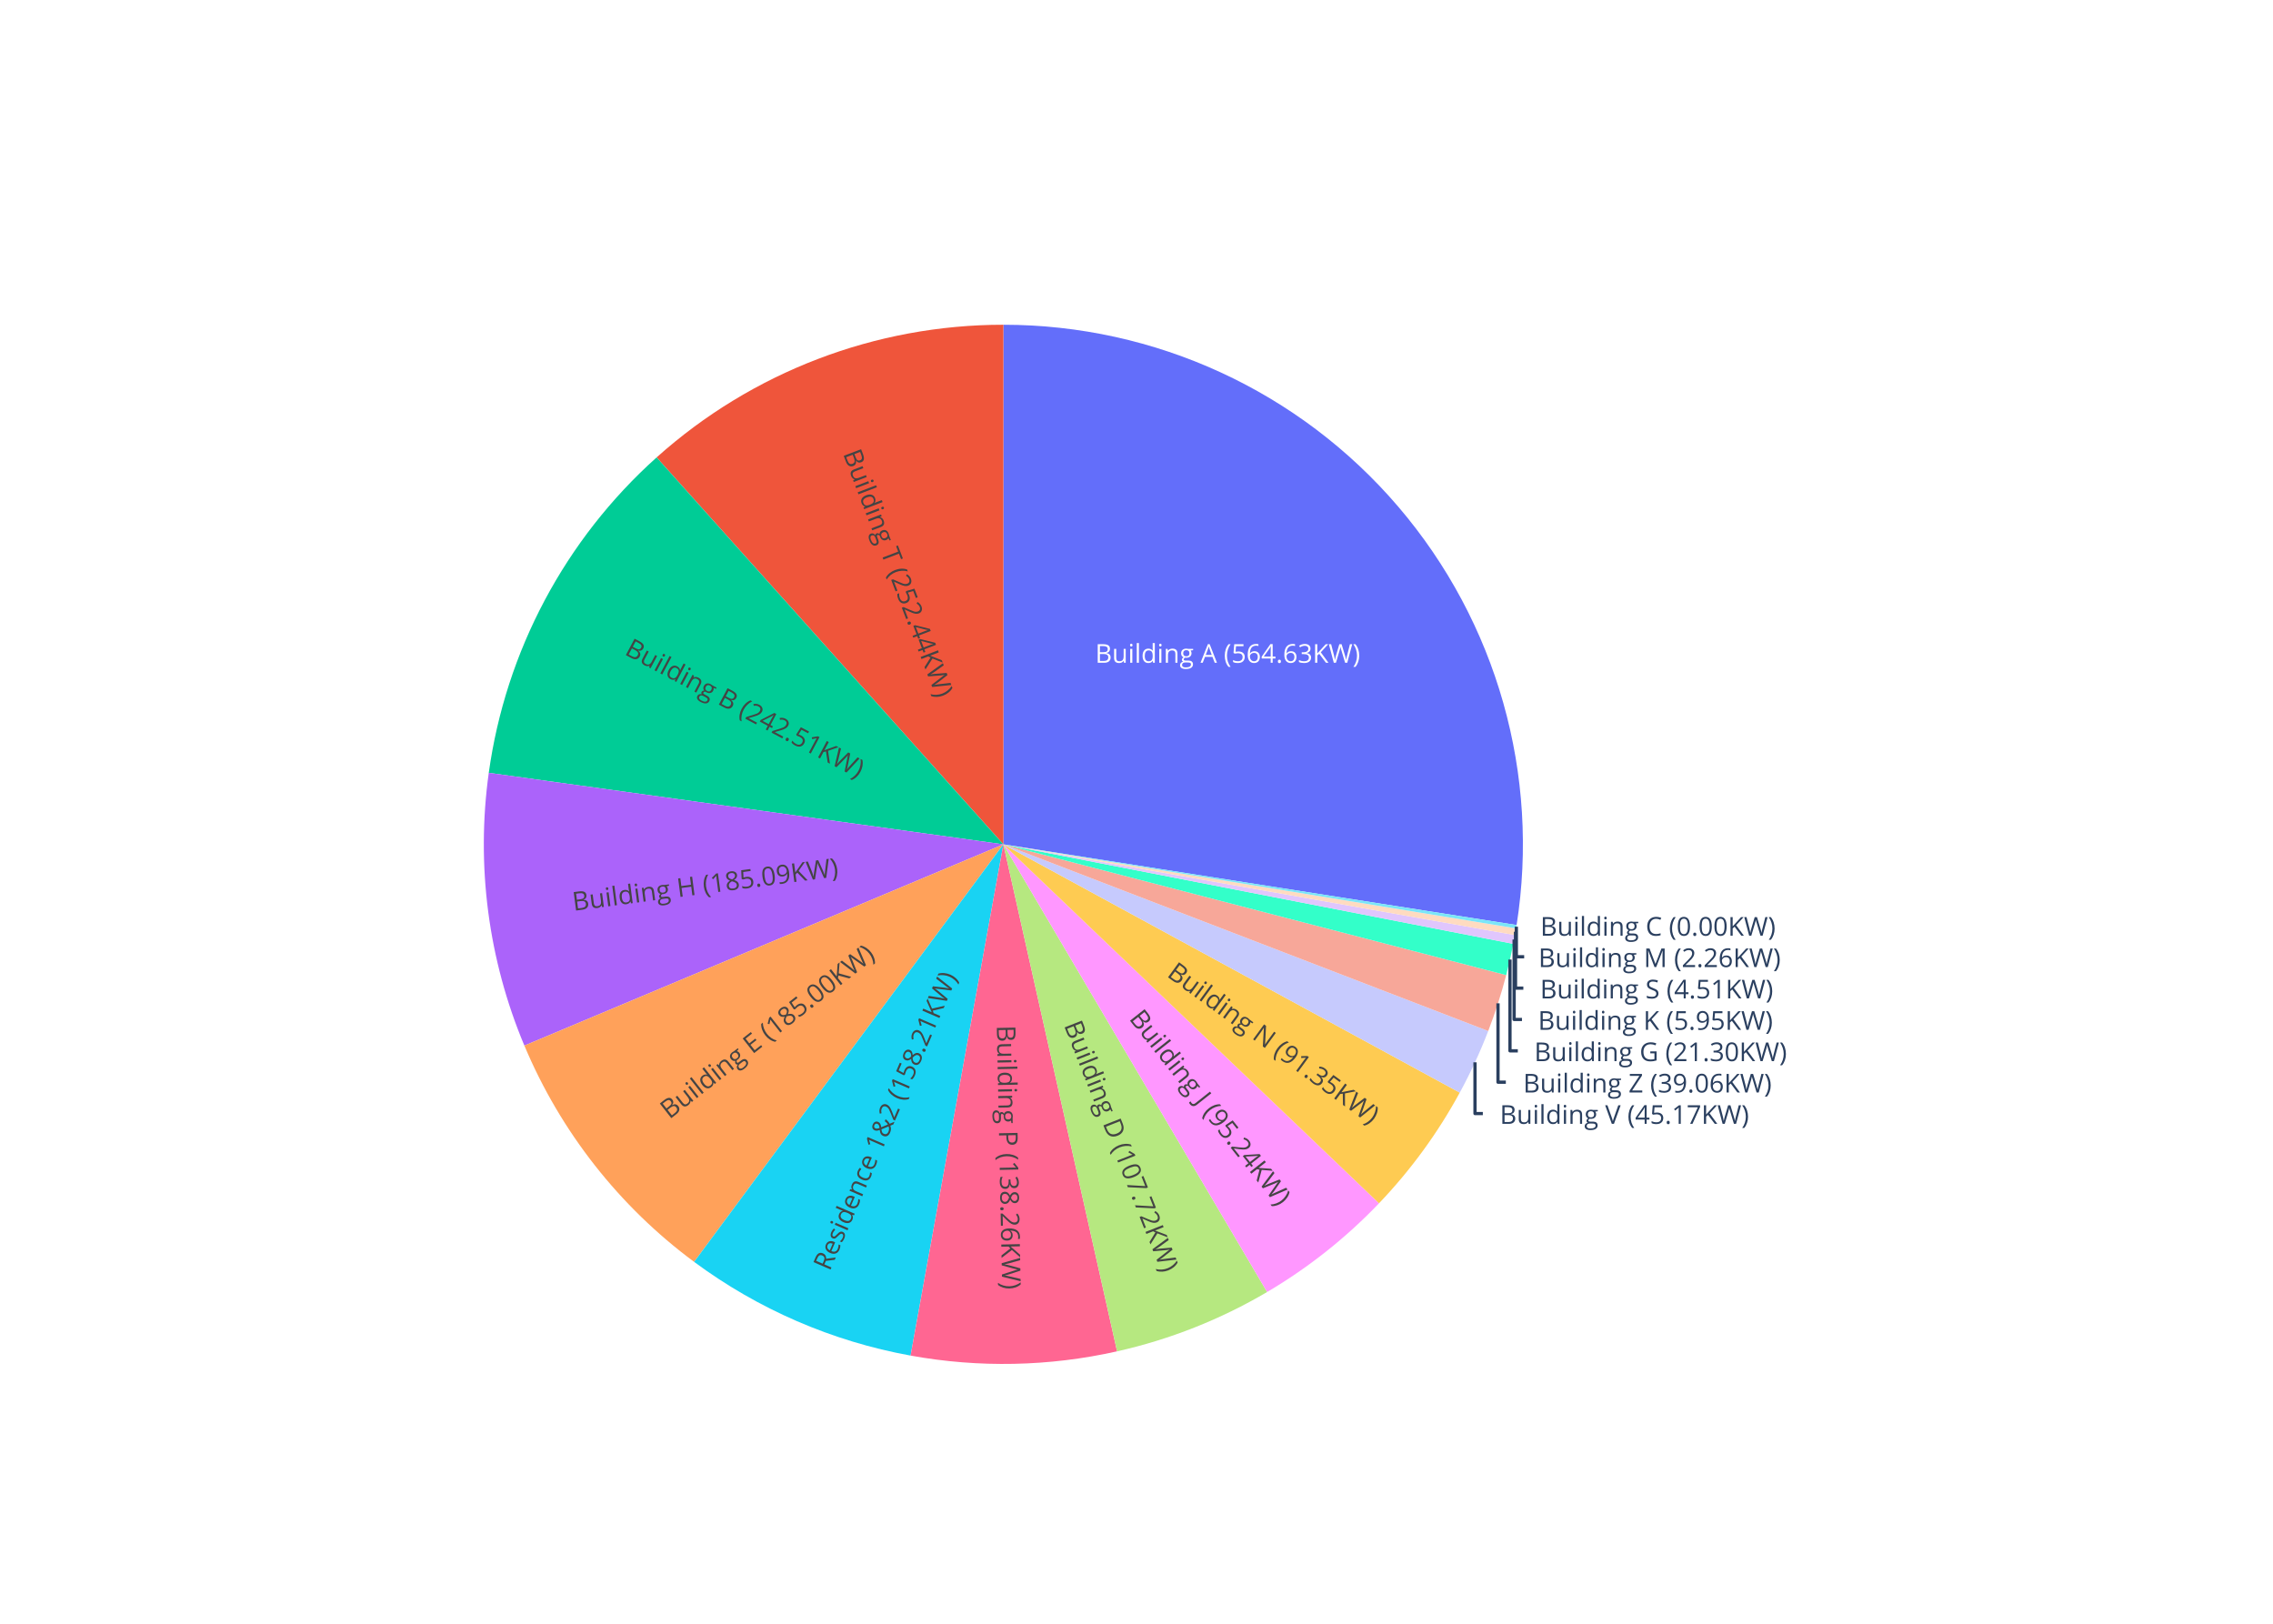
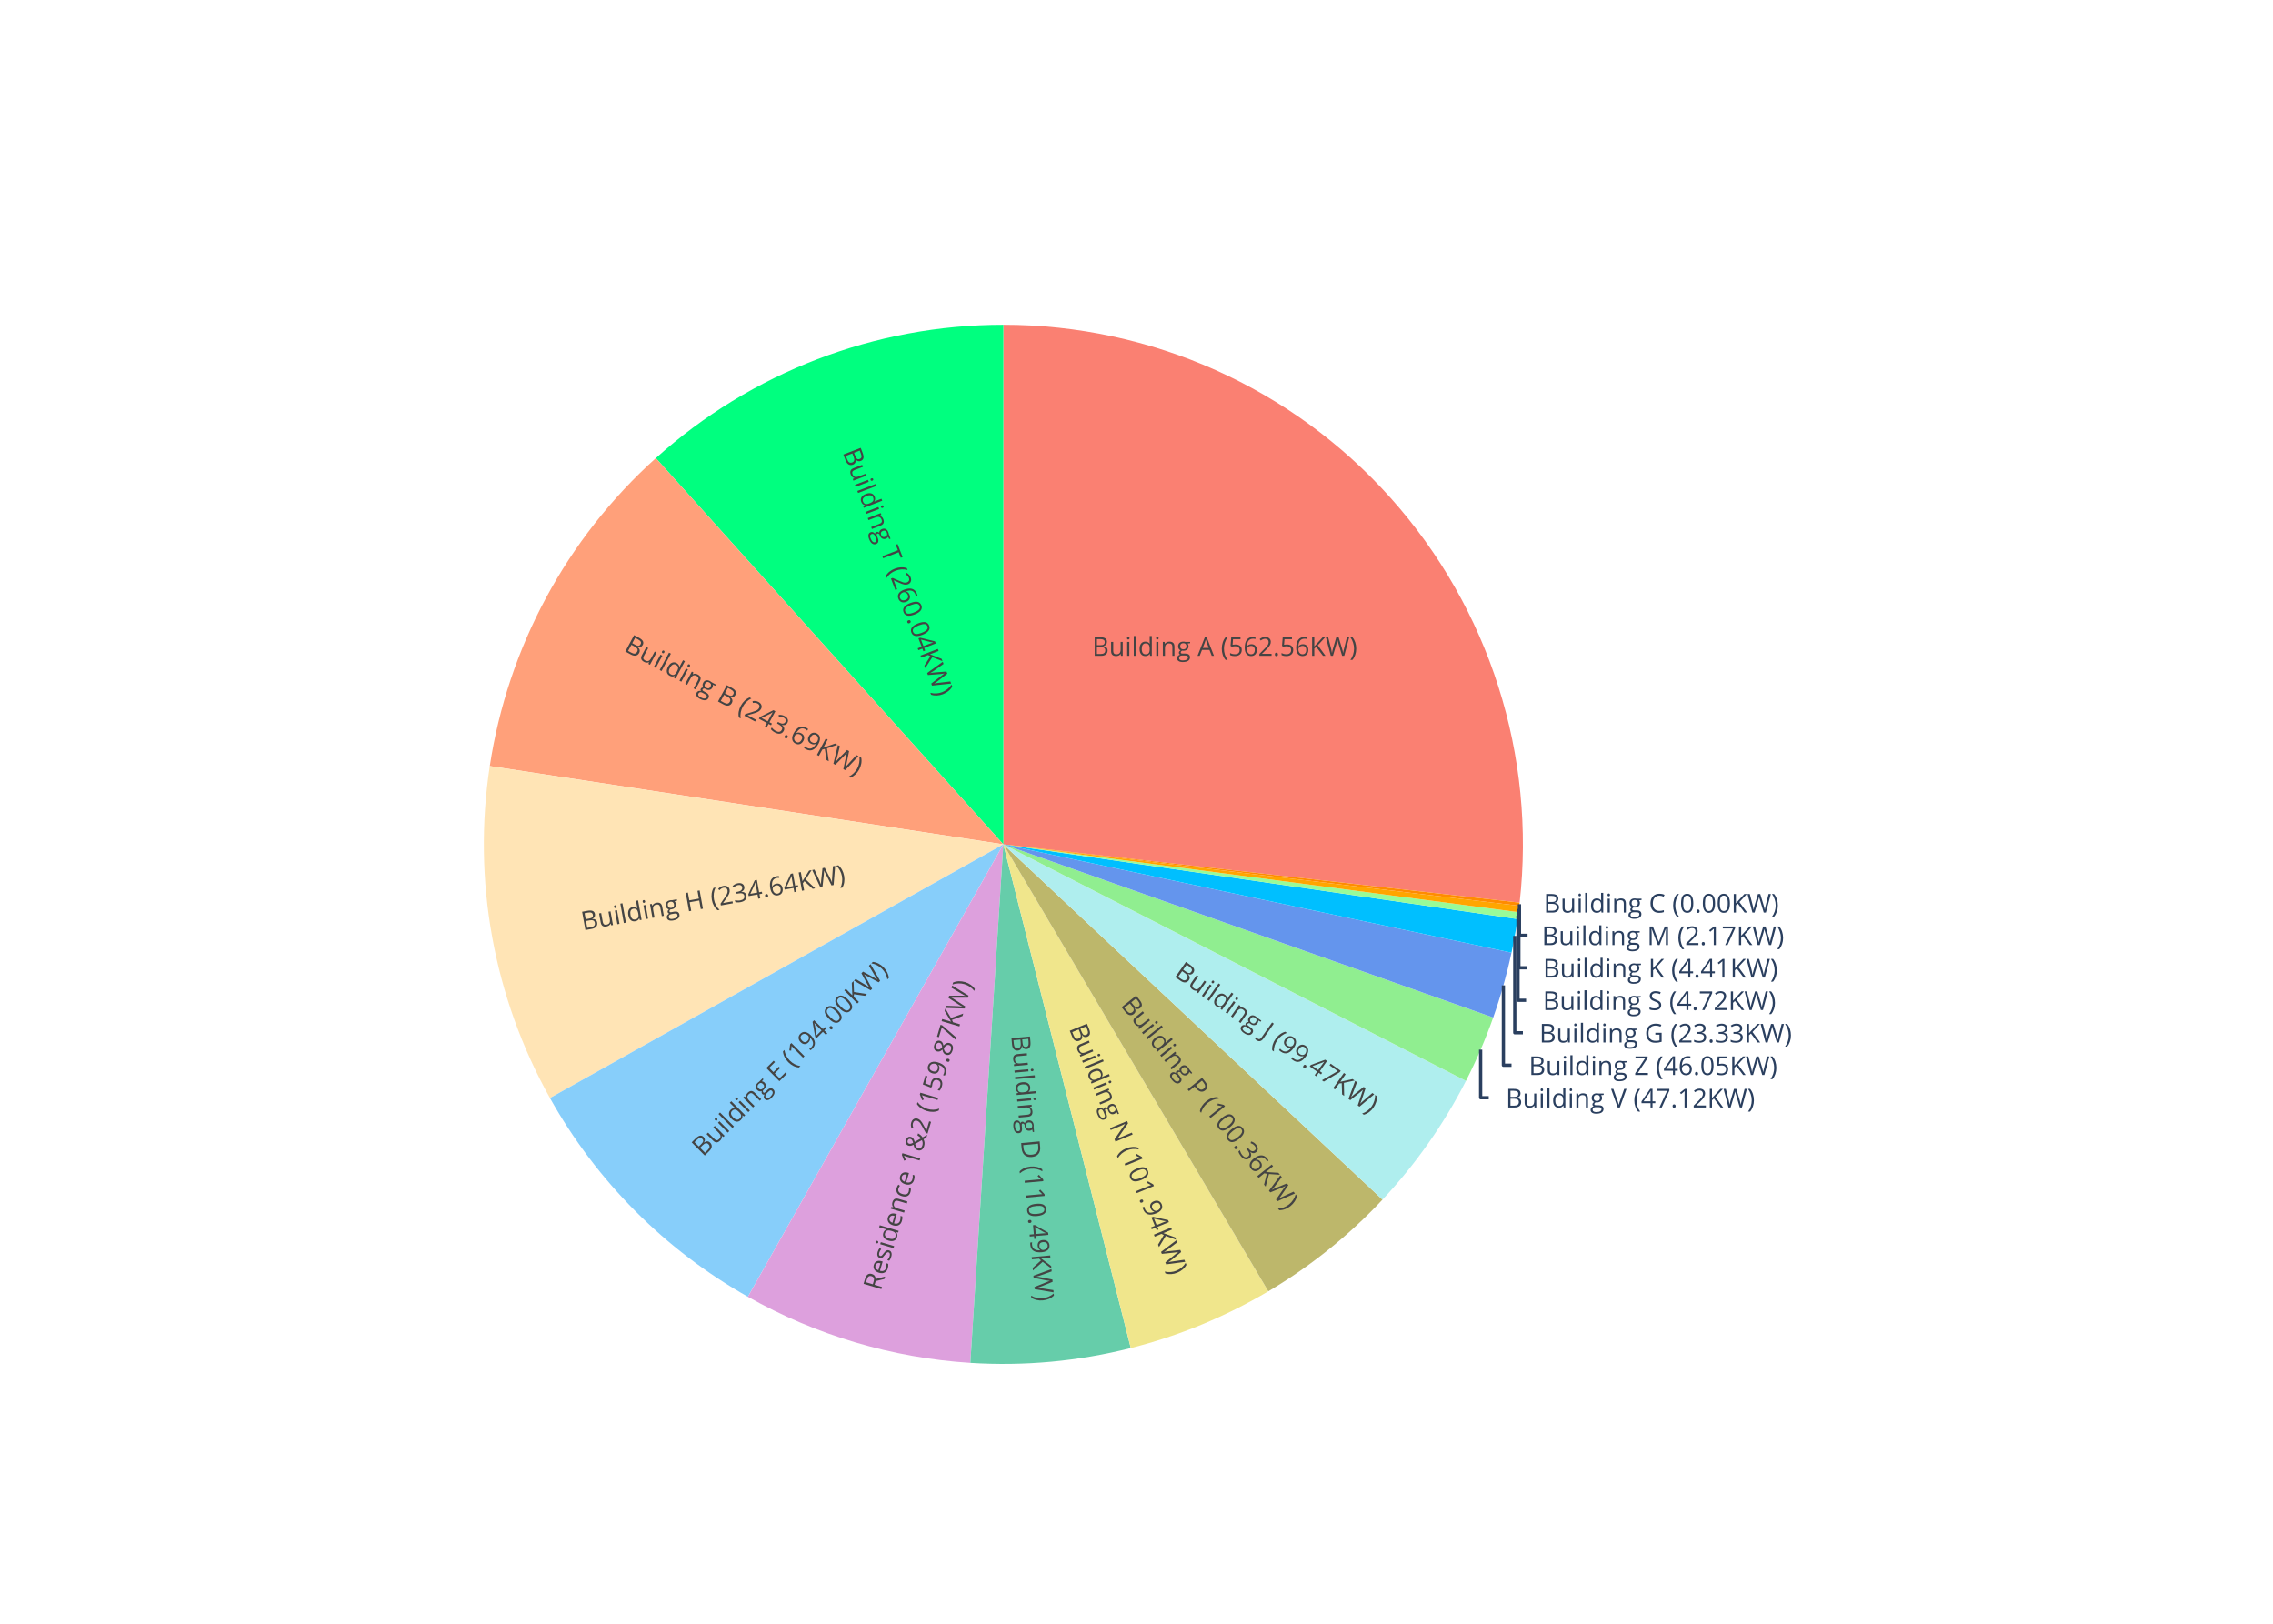
<svg xmlns="http://www.w3.org/2000/svg" class="main-svg" width="700" height="500" viewBox="0 0 700 500">
  <rect x="0" y="0" width="700" height="500" style="fill: rgb(255, 255, 255); fill-opacity: 1;" />
-   <defs id="defs-1fb244">
+   <defs id="defs-227333">
    <g class="clips" />
    <g class="gradients" />
  </defs>
  <g class="bglayer" />
  <g class="layer-below">
    <g class="imagelayer" />
    <g class="shapelayer" />
  </g>
  <g class="cartesianlayer" />
  <g class="polarlayer" />
  <g class="ternarylayer" />
  <g class="geolayer" />
  <g class="funnelarealayer" />
  <g class="pielayer">
    <g class="trace" stroke-linejoin="round" style="opacity: 1;">
      <g class="slice">
-         <path class="surface" d="M309,260l0,-160a160,160 0 0 1 158.059,184.843Z" style="pointer-events: all; stroke-width: 0; fill: rgb(99, 110, 250); fill-opacity: 1; stroke: rgb(68, 68, 68); stroke-opacity: 1;" />
+         <path class="surface" d="M309,260l0,-160a160,160 0 0 1 158.99,177.953Z" style="pointer-events: all; stroke-width: 0; fill: rgb(250, 128, 114); fill-opacity: 1; stroke: rgb(68, 68, 68); stroke-opacity: 1;" />
        <g class="slicetext">
-           <text data-notex="1" class="slicetext" transform="translate(378.0921,200.9194)translate(0,3.171875)" text-anchor="middle" x="0" y="0" style="font-family: 'Open Sans', verdana, arial, sans-serif; font-size: 8px; fill: rgb(255, 255, 255); fill-opacity: 1; white-space: pre;">Building A (564.63KW)</text>
+           <text data-notex="1" class="slicetext" transform="translate(377.3474,198.9359)translate(-0.1796875,3)" text-anchor="middle" x="0" y="0" style="font-family: 'Open Sans', verdana, arial, sans-serif; font-size: 8px; fill: rgb(68, 68, 68); fill-opacity: 1; white-space: pre;">Building A (562.56KW)</text>
        </g>
      </g>
      <g class="slice">
-         <path class="surface" d="M309,260l-106.788,-119.149a160,160 0 0 1 106.788,-40.851Z" style="pointer-events: all; stroke-width: 0; fill: rgb(239, 85, 59); fill-opacity: 1; stroke: rgb(68, 68, 68); stroke-opacity: 1;" />
+         <path class="surface" d="M309,260l-107.034,-118.927a160,160 0 0 1 107.034,-41.073Z" style="pointer-events: all; stroke-width: 0; fill: rgb(0, 255, 127); fill-opacity: 1; stroke: rgb(68, 68, 68); stroke-opacity: 1;" />
        <g class="slicetext">
-           <text data-notex="1" class="slicetext" transform="translate(276.9946,176.336)rotate(69.06578)translate(-0.0078125,3.171875)" text-anchor="middle" x="0" y="0" style="font-family: 'Open Sans', verdana, arial, sans-serif; font-size: 8px; fill: rgb(68, 68, 68); fill-opacity: 1; white-space: pre;">Building T (252.44KW)</text>
+           <text data-notex="1" class="slicetext" transform="translate(276.8244,176.1515)rotate(69.00646)translate(-0.1953125,3)" text-anchor="middle" x="0" y="0" style="font-family: 'Open Sans', verdana, arial, sans-serif; font-size: 8px; fill: rgb(68, 68, 68); fill-opacity: 1; white-space: pre;">Building T (260.04KW)</text>
        </g>
      </g>
      <g class="slice">
-         <path class="surface" d="M309,260l-158.478,-22.019a160,160 0 0 1 51.69,-97.13Z" style="pointer-events: all; stroke-width: 0; fill: rgb(0, 204, 150); fill-opacity: 1; stroke: rgb(68, 68, 68); stroke-opacity: 1;" />
+         <path class="surface" d="M309,260l-158.173,-24.107a160,160 0 0 1 51.139,-94.82Z" style="pointer-events: all; stroke-width: 0; fill: rgb(255, 160, 122); fill-opacity: 1; stroke: rgb(68, 68, 68); stroke-opacity: 1;" />
        <g class="slicetext">
-           <text data-notex="1" class="slicetext" transform="translate(229.6353,217.7641)rotate(28.0208)translate(-0.0078125,3.171875)" text-anchor="middle" x="0" y="0" style="font-family: 'Open Sans', verdana, arial, sans-serif; font-size: 8px; fill: rgb(68, 68, 68); fill-opacity: 1; white-space: pre;">Building B (242.51KW)</text>
+           <text data-notex="1" class="slicetext" transform="translate(229.4441,217.0931)rotate(28.33934)translate(-0.1875,3)" text-anchor="middle" x="0" y="0" style="font-family: 'Open Sans', verdana, arial, sans-serif; font-size: 8px; fill: rgb(68, 68, 68); fill-opacity: 1; white-space: pre;">Building B (243.69KW)</text>
        </g>
      </g>
      <g class="slice">
-         <path class="surface" d="M309,260l-147.511,61.972a160,160 0 0 1 -10.967,-83.991Z" style="pointer-events: all; stroke-width: 0; fill: rgb(171, 99, 250); fill-opacity: 1; stroke: rgb(68, 68, 68); stroke-opacity: 1;" />
+         <path class="surface" d="M309,260l-139.64,78.107a160,160 0 0 1 -18.533,-102.214Z" style="pointer-events: all; stroke-width: 0; fill: rgb(255, 228, 181); fill-opacity: 1; stroke: rgb(68, 68, 68); stroke-opacity: 1;" />
        <g class="slicetext">
-           <text data-notex="1" class="slicetext" transform="translate(217.1279,271.9957)rotate(-7.439014)translate(-0.0078125,3.171875)" text-anchor="middle" x="0" y="0" style="font-family: 'Open Sans', verdana, arial, sans-serif; font-size: 8px; fill: rgb(68, 68, 68); fill-opacity: 1; white-space: pre;">Building H (185.09KW)</text>
+           <text data-notex="1" class="slicetext" transform="translate(219.7403,276.1845)rotate(-10.27718)translate(-0.1875,3)" text-anchor="middle" x="0" y="0" style="font-family: 'Open Sans', verdana, arial, sans-serif; font-size: 8px; fill: rgb(68, 68, 68); fill-opacity: 1; white-space: pre;">Building H (234.64KW)</text>
        </g>
      </g>
      <g class="slice">
-         <path class="surface" d="M309,260l-95.236,128.569a160,160 0 0 1 -52.275,-66.598Z" style="pointer-events: all; stroke-width: 0; fill: rgb(255, 161, 90); fill-opacity: 1; stroke: rgb(68, 68, 68); stroke-opacity: 1;" />
+         <path class="surface" d="M309,260l-78.68,139.318a160,160 0 0 1 -60.96,-61.211Z" style="pointer-events: all; stroke-width: 0; fill: rgb(135, 206, 250); fill-opacity: 1; stroke: rgb(68, 68, 68); stroke-opacity: 1;" />
        <g class="slicetext">
-           <text data-notex="1" class="slicetext" transform="translate(236.0283,317.2782)rotate(-38.12966)translate(0,3.171875)" text-anchor="middle" x="0" y="0" style="font-family: 'Open Sans', verdana, arial, sans-serif; font-size: 8px; fill: rgb(68, 68, 68); fill-opacity: 1; white-space: pre;">Building E (185.00KW)</text>
+           <text data-notex="1" class="slicetext" transform="translate(243.2014,325.5285)rotate(-44.88213)translate(-0.1796875,3)" text-anchor="middle" x="0" y="0" style="font-family: 'Open Sans', verdana, arial, sans-serif; font-size: 8px; fill: rgb(68, 68, 68); fill-opacity: 1; white-space: pre;">Building E (194.00KW)</text>
        </g>
      </g>
      <g class="slice">
-         <path class="surface" d="M309,260l-28.578,157.427a160,160 0 0 1 -66.659,-28.858Z" style="pointer-events: all; stroke-width: 0; fill: rgb(25, 211, 243); fill-opacity: 1; stroke: rgb(68, 68, 68); stroke-opacity: 1;" />
+         <path class="surface" d="M309,260l-10.165,159.677a160,160 0 0 1 -68.515,-20.359Z" style="pointer-events: all; stroke-width: 0; fill: rgb(221, 160, 221); fill-opacity: 1; stroke: rgb(68, 68, 68); stroke-opacity: 1;" />
        <g class="slicetext">
-           <text data-notex="1" class="slicetext" transform="translate(272.2395,344.9128)rotate(-66.59122)translate(0,3.171875)" text-anchor="middle" x="0" y="0" style="font-family: 'Open Sans', verdana, arial, sans-serif; font-size: 8px; fill: rgb(68, 68, 68); fill-opacity: 1; white-space: pre;">Residence 1&amp;2 (158.21KW)</text>
+           <text data-notex="1" class="slicetext" transform="translate(282.4955,349.1959)rotate(-73.45075)translate(-0.1796875,3)" text-anchor="middle" x="0" y="0" style="font-family: 'Open Sans', verdana, arial, sans-serif; font-size: 8px; fill: rgb(68, 68, 68); fill-opacity: 1; white-space: pre;">Residence 1&amp;2 (159.87KW)</text>
        </g>
      </g>
      <g class="slice">
-         <path class="surface" d="M309,260l35.018,156.121a160,160 0 0 1 -63.596,1.306Z" style="pointer-events: all; stroke-width: 0; fill: rgb(255, 102, 146); fill-opacity: 1; stroke: rgb(68, 68, 68); stroke-opacity: 1;" />
+         <path class="surface" d="M309,260l39.242,155.113a160,160 0 0 1 -49.408,4.564Z" style="pointer-events: all; stroke-width: 0; fill: rgb(102, 205, 170); fill-opacity: 1; stroke: rgb(68, 68, 68); stroke-opacity: 1;" />
        <g class="slicetext">
-           <text data-notex="1" class="slicetext" transform="translate(310.9799,356.3867)rotate(88.82326)translate(-0.0078125,3.171875)" text-anchor="middle" x="0" y="0" style="font-family: 'Open Sans', verdana, arial, sans-serif; font-size: 8px; fill: rgb(68, 68, 68); fill-opacity: 1; white-space: pre;">Building P (138.26KW)</text>
+           <text data-notex="1" class="slicetext" transform="translate(318.2228,359.8455)rotate(84.72255)translate(-0.1875,3)" text-anchor="middle" x="0" y="0" style="font-family: 'Open Sans', verdana, arial, sans-serif; font-size: 8px; fill: rgb(68, 68, 68); fill-opacity: 1; white-space: pre;">Building D (110.49KW)</text>
        </g>
      </g>
      <g class="slice">
-         <path class="surface" d="M309,260l81.226,137.849a160,160 0 0 1 -46.208,18.272Z" style="pointer-events: all; stroke-width: 0; fill: rgb(182, 232, 128); fill-opacity: 1; stroke: rgb(68, 68, 68); stroke-opacity: 1;" />
+         <path class="surface" d="M309,260l81.584,137.637a160,160 0 0 1 -42.341,17.476Z" style="pointer-events: all; stroke-width: 0; fill: rgb(240, 230, 140); fill-opacity: 1; stroke: rgb(68, 68, 68); stroke-opacity: 1;" />
        <g class="slicetext">
-           <text data-notex="1" class="slicetext" transform="translate(345.6938,352.7949)rotate(68.42475)translate(0,3.171875)" text-anchor="middle" x="0" y="0" style="font-family: 'Open Sans', verdana, arial, sans-serif; font-size: 8px; fill: rgb(68, 68, 68); fill-opacity: 1; white-space: pre;">Building D (107.72KW)</text>
+           <text data-notex="1" class="slicetext" transform="translate(347.75,353.8873)rotate(67.57266)translate(-0.1875,3)" text-anchor="middle" x="0" y="0" style="font-family: 'Open Sans', verdana, arial, sans-serif; font-size: 8px; fill: rgb(68, 68, 68); fill-opacity: 1; white-space: pre;">Building N (101.94KW)</text>
        </g>
      </g>
      <g class="slice">
-         <path class="surface" d="M309,260l115.683,110.533a160,160 0 0 1 -34.457,27.316Z" style="pointer-events: all; stroke-width: 0; fill: rgb(255, 151, 255); fill-opacity: 1; stroke: rgb(68, 68, 68); stroke-opacity: 1;" />
+         <path class="surface" d="M309,260l116.753,109.402a160,160 0 0 1 -35.169,28.235Z" style="pointer-events: all; stroke-width: 0; fill: rgb(189, 183, 107); fill-opacity: 1; stroke: rgb(68, 68, 68); stroke-opacity: 1;" />
        <g class="slicetext">
-           <text data-notex="1" class="slicetext" transform="translate(373.0377,340.7775)rotate(51.59377)translate(-0.0078125,3.171875)" text-anchor="middle" x="0" y="0" style="font-family: 'Open Sans', verdana, arial, sans-serif; font-size: 8px; fill: rgb(68, 68, 68); fill-opacity: 1; white-space: pre;">Building J (95.24KW)</text>
+           <text data-notex="1" class="slicetext" transform="translate(372.8689,339.5522)rotate(51.24058)translate(-0.1875,3)" text-anchor="middle" x="0" y="0" style="font-family: 'Open Sans', verdana, arial, sans-serif; font-size: 8px; fill: rgb(68, 68, 68); fill-opacity: 1; white-space: pre;">Building P (100.36KW)</text>
        </g>
      </g>
      <g class="slice">
-         <path class="surface" d="M309,260l140.551,76.456a160,160 0 0 1 -24.868,34.077Z" style="pointer-events: all; stroke-width: 0; fill: rgb(254, 203, 82); fill-opacity: 1; stroke: rgb(68, 68, 68); stroke-opacity: 1;" />
+         <path class="surface" d="M309,260l142.463,72.831a160,160 0 0 1 -25.71,36.571Z" style="pointer-events: all; stroke-width: 0; fill: rgb(175, 238, 238); fill-opacity: 1; stroke: rgb(68, 68, 68); stroke-opacity: 1;" />
        <g class="slicetext">
-           <text data-notex="1" class="slicetext" transform="translate(392.4732,320.9151)rotate(36.12033)translate(-0.0078125,3.171875)" text-anchor="middle" x="0" y="0" style="font-family: 'Open Sans', verdana, arial, sans-serif; font-size: 8px; fill: rgb(68, 68, 68); fill-opacity: 1; white-space: pre;">Building N (91.35KW)</text>
+           <text data-notex="1" class="slicetext" transform="translate(393.5099,319.412)rotate(35.10791)translate(-0.1953125,3)" text-anchor="middle" x="0" y="0" style="font-family: 'Open Sans', verdana, arial, sans-serif; font-size: 8px; fill: rgb(68, 68, 68); fill-opacity: 1; white-space: pre;">Building J (99.47KW)</text>
        </g>
      </g>
      <g class="slice">
-         <path class="surface" d="M309,260l149.32,57.478a160,160 0 0 1 -8.769,18.978Z" style="pointer-events: all; stroke-width: 0; fill: rgb(198, 202, 253); fill-opacity: 1; stroke: rgb(68, 68, 68); stroke-opacity: 1;" />
+         <path class="surface" d="M309,260l150.851,53.328a160,160 0 0 1 -8.389,19.503Z" style="pointer-events: all; stroke-width: 0; fill: rgb(144, 238, 144); fill-opacity: 1; stroke: rgb(68, 68, 68); stroke-opacity: 1;" />
        <g class="slicetext">
-           <text data-notex="1" class="slicetext" transform="translate(0,14.93797)translate(500.2689,327.9594)translate(0,3.171875)" text-anchor="middle" x="0" y="0" style="font-family: 'Open Sans', verdana, arial, sans-serif; font-size: 8px; fill: rgb(42, 63, 95); fill-opacity: 1; white-space: pre;">Building V (45.17KW)</text>
+           <text data-notex="1" class="slicetext" transform="translate(0,14.01599)translate(502.2776,323.9997)translate(-0.1875,3)" text-anchor="middle" x="0" y="0" style="font-family: 'Open Sans', verdana, arial, sans-serif; font-size: 8px; fill: rgb(42, 63, 95); fill-opacity: 1; white-space: pre;">Building V (47.12KW)</text>
        </g>
-         <path class="textline" stroke-width="1" d="M454.245,327.11V342.897h2.414" fill="none" style="stroke: rgb(42, 63, 95); stroke-opacity: 1;" />
+         <path class="textline" stroke-width="1" d="M455.981,323.219V338.016h2.5" fill="none" style="stroke: rgb(42, 63, 95); stroke-opacity: 1;" />
      </g>
      <g class="slice">
-         <path class="surface" d="M309,260l154.851,40.263a160,160 0 0 1 -5.532,17.214Z" style="pointer-events: all; stroke-width: 0; fill: rgb(247, 167, 153); fill-opacity: 1; stroke: rgb(68, 68, 68); stroke-opacity: 1;" />
+         <path class="surface" d="M309,260l156.484,33.358a160,160 0 0 1 -5.633,19.97Z" style="pointer-events: all; stroke-width: 0; fill: rgb(100, 149, 237); fill-opacity: 1; stroke: rgb(68, 68, 68); stroke-opacity: 1;" />
        <g class="slicetext">
-           <text data-notex="1" class="slicetext" transform="translate(0,23.84053)translate(507.3599,309.4006)translate(-0.0078125,3.171875)" text-anchor="middle" x="0" y="0" style="font-family: 'Open Sans', verdana, arial, sans-serif; font-size: 8px; fill: rgb(42, 63, 95); fill-opacity: 1; white-space: pre;">Building Z (39.06KW)</text>
+           <text data-notex="1" class="slicetext" transform="translate(0,24.21239)translate(509.2963,303.8033)translate(-0.1953125,3)" text-anchor="middle" x="0" y="0" style="font-family: 'Open Sans', verdana, arial, sans-serif; font-size: 8px; fill: rgb(42, 63, 95); fill-opacity: 1; white-space: pre;">Building Z (46.05KW)</text>
        </g>
-         <path class="textline" stroke-width="1" d="M461.329,308.949V333.241h2.414" fill="none" style="stroke: rgb(42, 63, 95); stroke-opacity: 1;" />
+         <path class="textline" stroke-width="1" d="M462.992,303.435V328.016h2.5" fill="none" style="stroke: rgb(42, 63, 95); stroke-opacity: 1;" />
      </g>
      <g class="slice">
-         <path class="surface" d="M309,260l157.038,30.645a160,160 0 0 1 -2.187,9.618Z" style="pointer-events: all; stroke-width: 0; fill: rgb(51, 255, 201); fill-opacity: 1; stroke: rgb(68, 68, 68); stroke-opacity: 1;" />
+         <path class="surface" d="M309,260l158.337,23.006a160,160 0 0 1 -1.854,10.353Z" style="pointer-events: all; stroke-width: 0; fill: rgb(0, 191, 255); fill-opacity: 1; stroke: rgb(68, 68, 68); stroke-opacity: 1;" />
        <g class="slicetext">
-           <text data-notex="1" class="slicetext" transform="translate(0,27.87644)translate(511.4092,295.7084)translate(-0.0078125,3.171875)" text-anchor="middle" x="0" y="0" style="font-family: 'Open Sans', verdana, arial, sans-serif; font-size: 8px; fill: rgb(42, 63, 95); fill-opacity: 1; white-space: pre;">Building G (21.30KW)</text>
+           <text data-notex="1" class="slicetext" transform="translate(0,29.66307)translate(513.1598,288.3526)translate(-0.1953125,3)" text-anchor="middle" x="0" y="0" style="font-family: 'Open Sans', verdana, arial, sans-serif; font-size: 8px; fill: rgb(42, 63, 95); fill-opacity: 1; white-space: pre;">Building G (23.33KW)</text>
        </g>
-         <path class="textline" stroke-width="1" d="M465.019,295.471V323.585h2.414" fill="none" style="stroke: rgb(42, 63, 95); stroke-opacity: 1;" />
+         <path class="textline" stroke-width="1" d="M466.496,288.197V318.016h2.5" fill="none" style="stroke: rgb(42, 63, 95); stroke-opacity: 1;" />
      </g>
      <g class="slice">
-         <path class="surface" d="M309,260l157.542,27.936a160,160 0 0 1 -0.505,2.709Z" style="pointer-events: all; stroke-width: 0; fill: rgb(224, 198, 253); fill-opacity: 1; stroke: rgb(68, 68, 68); stroke-opacity: 1;" />
+         <path class="surface" d="M309,260l158.629,20.898a160,160 0 0 1 -0.292,2.108Z" style="pointer-events: all; stroke-width: 0; fill: rgb(152, 251, 152); fill-opacity: 1; stroke: rgb(68, 68, 68); stroke-opacity: 1;" />
        <g class="slicetext">
-           <text data-notex="1" class="slicetext" transform="translate(0,24.47511)translate(509.8193,289.4535)translate(0,3.171875)" text-anchor="middle" x="0" y="0" style="font-family: 'Open Sans', verdana, arial, sans-serif; font-size: 8px; fill: rgb(42, 63, 95); fill-opacity: 1; white-space: pre;">Building K (5.95KW)</text>
+           <text data-notex="1" class="slicetext" transform="translate(0,25.96943)translate(511.2369,282.0462)translate(-0.1875,3)" text-anchor="middle" x="0" y="0" style="font-family: 'Open Sans', verdana, arial, sans-serif; font-size: 8px; fill: rgb(42, 63, 95); fill-opacity: 1; white-space: pre;">Building S (4.72KW)</text>
        </g>
-         <path class="textline" stroke-width="1" d="M466.296,289.292V313.929h2.414" fill="none" style="stroke: rgb(42, 63, 95); stroke-opacity: 1;" />
+         <path class="textline" stroke-width="1" d="M467.487,281.952V308.016h2.5" fill="none" style="stroke: rgb(42, 63, 95); stroke-opacity: 1;" />
      </g>
      <g class="slice">
-         <path class="surface" d="M309,260l157.894,25.877a160,160 0 0 1 -0.351,2.059Z" style="pointer-events: all; stroke-width: 0; fill: rgb(255, 219, 192); fill-opacity: 1; stroke: rgb(68, 68, 68); stroke-opacity: 1;" />
+         <path class="surface" d="M309,260l158.877,18.925a160,160 0 0 1 -0.247,1.973Z" style="pointer-events: all; stroke-width: 0; fill: rgb(255, 165, 0); fill-opacity: 1; stroke: rgb(68, 68, 68); stroke-opacity: 1;" />
        <g class="slicetext">
-           <text data-notex="1" class="slicetext" transform="translate(0,17.22876)translate(510.2057,287.0436)translate(-0.0078125,3.171875)" text-anchor="middle" x="0" y="0" style="font-family: 'Open Sans', verdana, arial, sans-serif; font-size: 8px; fill: rgb(42, 63, 95); fill-opacity: 1; white-space: pre;">Building S (4.51KW)</text>
+           <text data-notex="1" class="slicetext" transform="translate(0,18.02673)translate(511.5453,279.9889)translate(-0.1796875,3)" text-anchor="middle" x="0" y="0" style="font-family: 'Open Sans', verdana, arial, sans-serif; font-size: 8px; fill: rgb(42, 63, 95); fill-opacity: 1; white-space: pre;">Building K (4.41KW)</text>
        </g>
-         <path class="textline" stroke-width="1" d="M466.721,286.907V304.272h2.414" fill="none" style="stroke: rgb(42, 63, 95); stroke-opacity: 1;" />
+         <path class="textline" stroke-width="1" d="M467.756,279.912V298.016h2.5" fill="none" style="stroke: rgb(42, 63, 95); stroke-opacity: 1;" />
      </g>
      <g class="slice">
-         <path class="surface" d="M309,260l158.059,24.843a160,160 0 0 1 -0.166,1.033Z" style="pointer-events: all; stroke-width: 0; fill: rgb(122, 230, 248); fill-opacity: 1; stroke: rgb(68, 68, 68); stroke-opacity: 1;" />
+         <path class="surface" d="M309,260l158.99,17.953a160,160 0 0 1 -0.113,0.972Z" style="pointer-events: all; stroke-width: 0; fill: rgb(255, 140, 0); fill-opacity: 1; stroke: rgb(68, 68, 68); stroke-opacity: 1;" />
        <g class="slicetext">
-           <text data-notex="1" class="slicetext" transform="translate(0,9.134472)translate(511.0946,285.4816)translate(0,3.171875)" text-anchor="middle" x="0" y="0" style="font-family: 'Open Sans', verdana, arial, sans-serif; font-size: 8px; fill: rgb(42, 63, 95); fill-opacity: 1; white-space: pre;">Building M (2.26KW)</text>
+           <text data-notex="1" class="slicetext" transform="translate(0,9.510501)translate(512.3246,278.5052)translate(-0.1875,3)" text-anchor="middle" x="0" y="0" style="font-family: 'Open Sans', verdana, arial, sans-serif; font-size: 8px; fill: rgb(42, 63, 95); fill-opacity: 1; white-space: pre;">Building M (2.17KW)</text>
        </g>
-         <path class="textline" stroke-width="1" d="M466.977,285.36V294.616h2.414" fill="none" style="stroke: rgb(42, 63, 95); stroke-opacity: 1;" />
+         <path class="textline" stroke-width="1" d="M467.934,278.439V288.016h2.5" fill="none" style="stroke: rgb(42, 63, 95); stroke-opacity: 1;" />
      </g>
      <g class="slice">
-         <path class="surface" d="M309,260l158.059,24.843a160,160 0 0 1 0,0Z" style="pointer-events: all; stroke-width: 0; fill: rgb(255, 204, 219); fill-opacity: 1; stroke: rgb(68, 68, 68); stroke-opacity: 1;" />
+         <path class="surface" d="M309,260l158.99,17.953a160,160 0 0 1 0,0Z" style="pointer-events: all; stroke-width: 0; fill: rgb(127, 255, 212); fill-opacity: 1; stroke: rgb(68, 68, 68); stroke-opacity: 1;" />
        <g class="slicetext">
-           <text data-notex="1" class="slicetext" transform="translate(510.5986,284.9598)translate(0,3.171875)" text-anchor="middle" x="0" y="0" style="font-family: 'Open Sans', verdana, arial, sans-serif; font-size: 8px; fill: rgb(42, 63, 95); fill-opacity: 1; white-space: pre;">Building C (0.00KW)</text>
+           <text data-notex="1" class="slicetext" transform="translate(511.8021,278.0157)translate(-0.1875,3)" text-anchor="middle" x="0" y="0" style="font-family: 'Open Sans', verdana, arial, sans-serif; font-size: 8px; fill: rgb(42, 63, 95); fill-opacity: 1; white-space: pre;">Building C (0.00KW)</text>
        </g>
      </g>
    </g>
  </g>
  <g class="treemaplayer" />
  <g class="sunburstlayer" />
  <g class="glimages" />
-   <defs id="topdefs-1fb244">
+   <defs id="topdefs-227333">
    <g class="clips" />
  </defs>
  <g class="layer-above">
    <g class="imagelayer" />
    <g class="shapelayer" />
  </g>
  <g class="infolayer">
    <g class="g-gtitle" />
  </g>
</svg>
